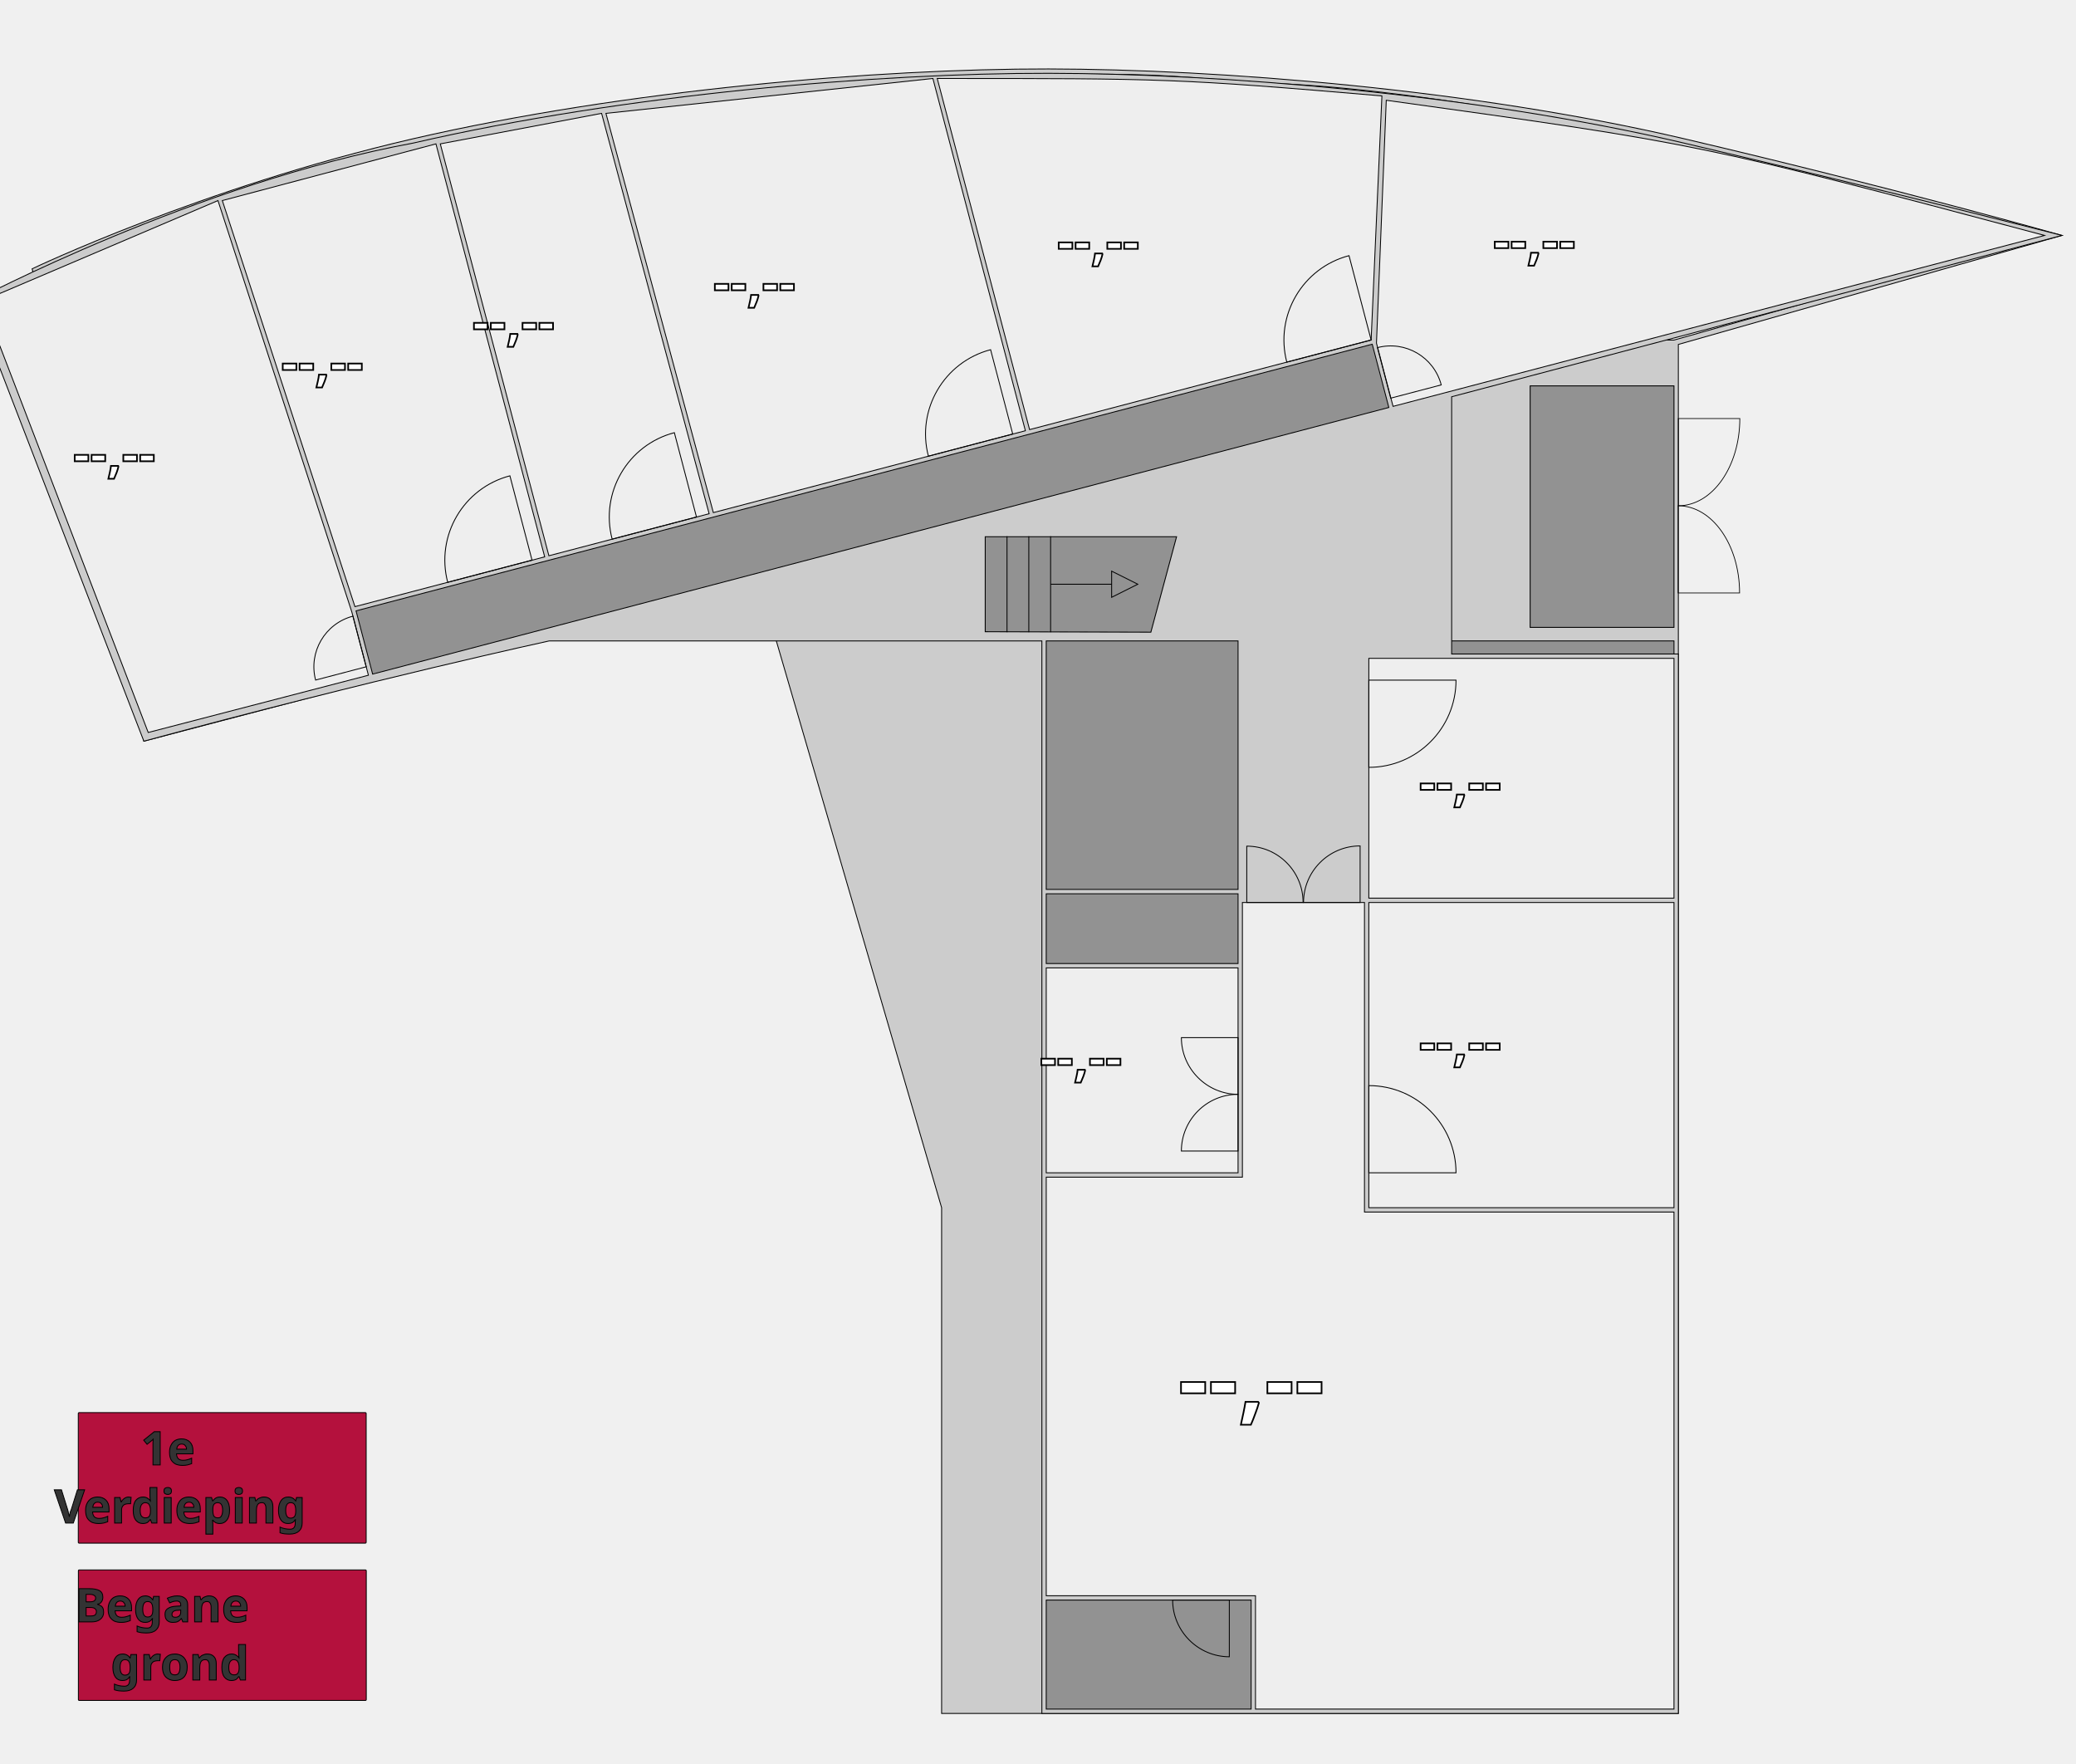
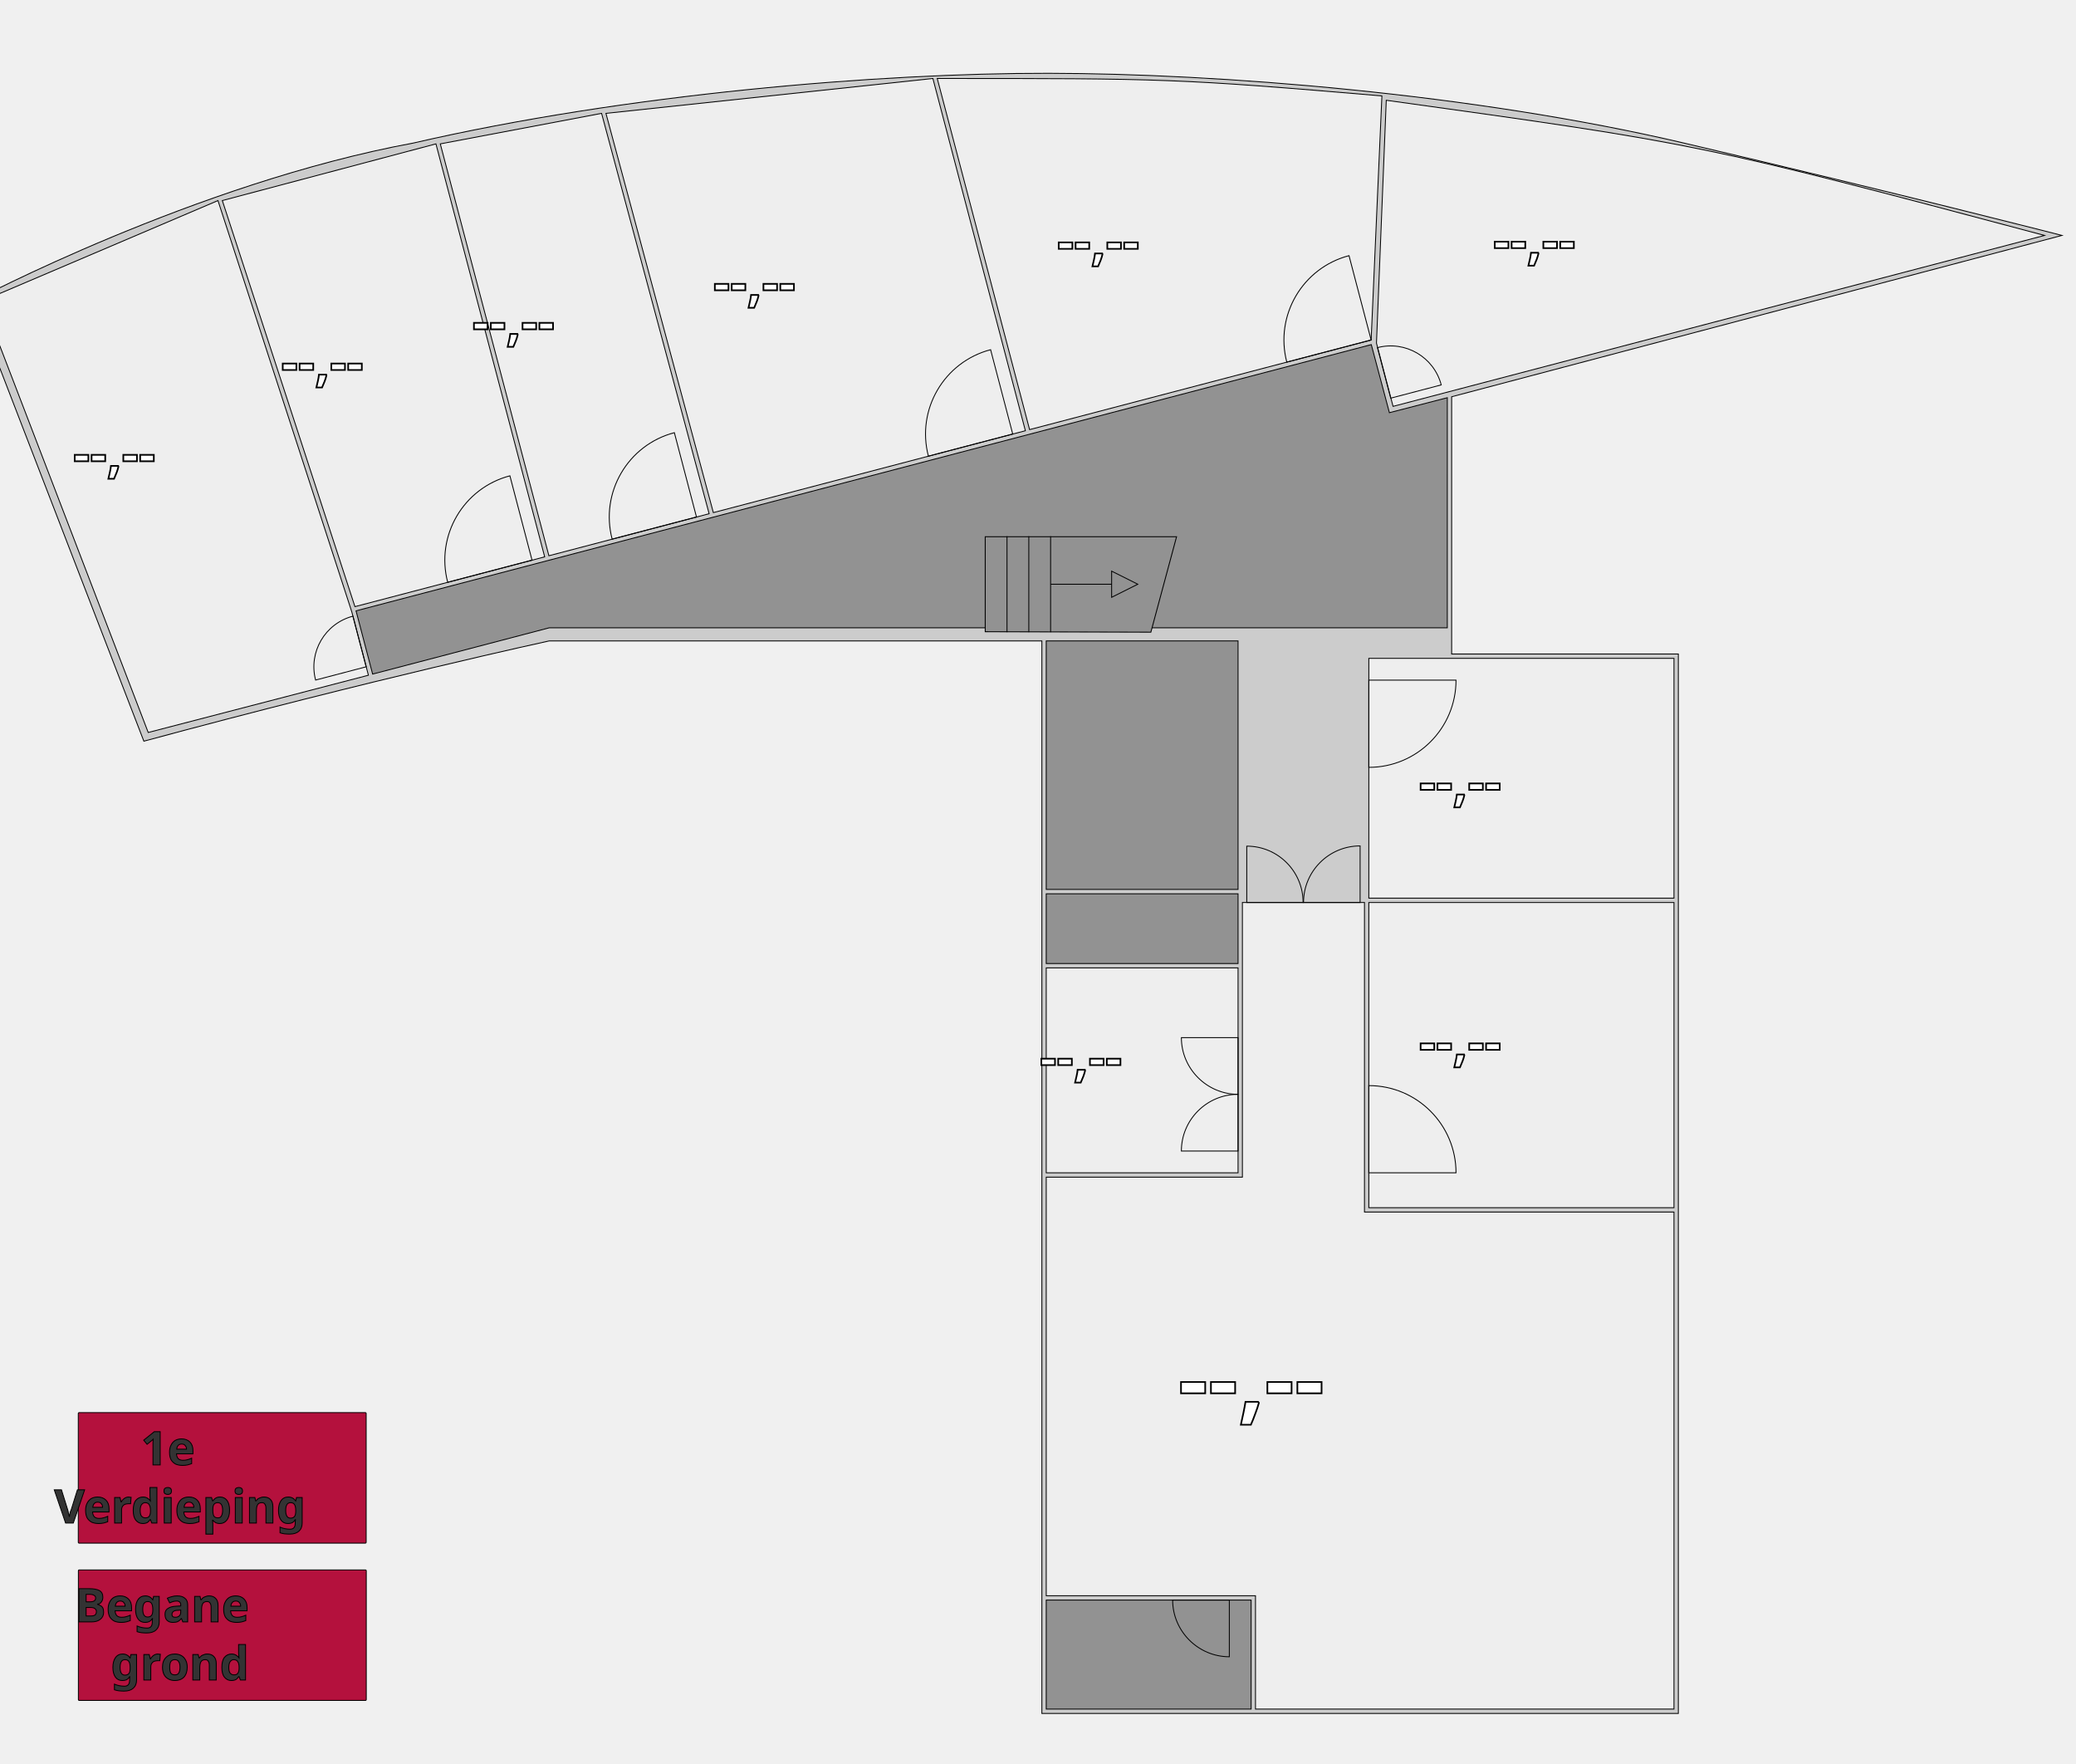
<svg xmlns="http://www.w3.org/2000/svg" width="126mm" height="107mm" viewBox="0 0 126 107" version="1.1" id="svg5">
  <style id="style448" />
  <defs id="defs2" />
-   <g id="LayerBG" style="display:inline">
+   <g id="LayerBG" style="display:none">
    <g id="grpRm0.01">
      <path id="rect4_1" style="fill:#eeeeee;fill-opacity:1;stroke:#000000;stroke-width:0.016;stroke-dasharray:none" d="m 51.851,10.701 -0.014,7.584 h -4.223 l -1.73e-4,3.686 h 3.443 v 1.063 h 0.794 v 1.701 h 8.474 V 15.875 h -6.886 v -5.174 z" />
      <path id="rect4_1-nocolour" style="fill:#cccccc;stroke:#000000;stroke-width:0.053;stroke-dasharray:none" d="m 1.95,16.313 6.781,28.666 37.306,-9.79 11.113,38.1 10e-7,30.692 h 44.715 V 20.902 L 125.148,14.287 c 0,0 -10.095,-2.861 -22.947,-5.871 C 89.348,5.408 73.925,4.199 63.643,4.184 53.36,4.168 37.937,5.447 25.085,8.417 12.232,11.387 1.95,16.313 1.95,16.313 Z" />
      <text xml:space="preserve" style="font-weight:bold;font-size:3.175px;font-family:sans-serif;-inkscape-font-specification:'sans-serif, Bold';text-align:center;text-anchor:middle;fill:#ffffff;fill-opacity:1;stroke:#000000;stroke-width:0.1;stroke-dasharray:none" x="58.737" y="28.575" id="valDisplay4_1">
        <tspan id="tspan938-7-3-1" style="font-size:3.175px;fill:#ffffff;fill-opacity:1;stroke-width:0.1;stroke-dasharray:none" x="58.737" y="28.575">--,--</tspan>
      </text>
    </g>
    <g id="grpRm0.12">
      <path id="rect2_5" style="fill:#eeeeee;fill-opacity:1;stroke:#000000;stroke-width:0.053;stroke-dasharray:none" d="m 76.2,50.8 -10e-7,28.31 -12.699,10e-7 L 63.5,92.869 H 73.819 V 96.838 H 76.2 l -10e-7,6.879 H 101.6 V 70.115 H 80.96 L 80.96,50.8 Z" />
      <path id="rect2_1-2-3" style="fill:#eeeeee;fill-opacity:0;stroke:#000000;stroke-width:0.032;stroke-dasharray:none" d="m 76.994,47.641 v 3.143 h 3.143 a 3.143,3.143 0 0 0 -3.143,-3.143 z" />
      <path id="rect2_1-2-76" style="fill:#eeeeee;fill-opacity:0;stroke:#000000;stroke-width:0.041;stroke-dasharray:none" d="m 73.812,92.889 v 3.955 h 3.955 a 3.955,3.955 0 0 0 -3.955,-3.955 z" />
      <text xml:space="preserve" style="font-weight:bold;font-size:5.644px;font-family:sans-serif;-inkscape-font-specification:'sans-serif, Bold';text-align:center;text-anchor:middle;fill:#ffffff;fill-opacity:1;stroke:#000000;stroke-width:0.1;stroke-dasharray:none" x="82.715" y="86.409" id="valDisplay2_5">
        <tspan id="tspan938-5" style="font-size:5.644px;fill:#ffffff;fill-opacity:1;stroke-width:0.1;stroke-dasharray:none" x="82.715" y="86.409">--,--</tspan>
      </text>
    </g>
    <g id="grpRm0.04">
      <rect style="fill:#eeeeee;fill-opacity:1;stroke:#000000;stroke-width:0.054;stroke-dasharray:none" id="rect2_1" width="12.435" height="18.785" x="63.5" y="38.894" />
      <path id="rect2_1-2" style="fill:#eeeeee;fill-opacity:0;stroke:#000000;stroke-width:0.054;stroke-dasharray:none" d="m 63.5,52.123 v 5.292 h 5.292 a 5.292,5.292 0 0 0 -5.292,-5.292 z" />
      <text xml:space="preserve" style="font-weight:bold;font-size:3.175px;font-family:sans-serif;-inkscape-font-specification:'sans-serif, Bold';text-align:center;text-anchor:middle;fill:#ffffff;fill-opacity:1;stroke:#000000;stroke-width:0.1;stroke-dasharray:none" x="69.805" y="50.049" id="valDisplay2_1">
        <tspan id="tspan938-3" style="font-size:3.175px;fill:#ffffff;fill-opacity:1;stroke-width:0.1;stroke-dasharray:none" x="69.805" y="50.049">--,--</tspan>
      </text>
    </g>
    <g id="grpRm0.07">
      <path id="rect4_3" style="fill:#eeeeee;stroke:#000000;stroke-width:0.055" d="m 63.235,4.498 c 6.615,0 6.879,0 12.965,0.529 V 20.637 H 63.235 Z" />
      <path id="rect2_1-2-68" style="fill:#eeeeee;fill-opacity:0;stroke:#000000;stroke-width:0.054;stroke-dasharray:none" d="m 69.585,20.637 h 5.292 V 15.346 A 5.292,5.292 0 0 0 69.585,20.637 Z" />
      <text xml:space="preserve" style="font-weight:bold;font-size:3.175px;font-family:sans-serif;-inkscape-font-specification:'sans-serif, Bold';text-align:center;text-anchor:middle;fill:#ffffff;fill-opacity:1;stroke:#000000;stroke-width:0.1;stroke-dasharray:none" x="69.805" y="15.124" id="valDisplay4_3">
        <tspan id="tspan938-4" style="font-size:3.175px;fill:#ffffff;fill-opacity:1;stroke-width:0.1;stroke-dasharray:none" x="69.805" y="15.124">--,--</tspan>
      </text>
    </g>
    <g id="grpRm0.08">
      <path style="fill:#eeeeee;fill-opacity:1;stroke:#000000;stroke-width:0.053;stroke-dasharray:none" d="m 101.6,20.637 22.49,-6.35 c 0,0 -29.633,-8.731 -47.625,-9.26 V 20.637 Z" id="rect4_4" />
      <path id="rect2_1-2-6" style="fill:#eeeeee;fill-opacity:0;stroke:#000000;stroke-width:0.054;stroke-dasharray:none" d="M 77.787,15.346 V 20.637 h 5.292 a 5.292,5.292 0 0 0 -5.292,-5.292 z" />
      <text xml:space="preserve" style="font-weight:bold;font-size:5.644px;font-family:sans-serif;-inkscape-font-specification:'sans-serif, Bold';text-align:center;text-anchor:middle;fill:#ffffff;fill-opacity:1;stroke:#000000;stroke-width:0.1;stroke-dasharray:none" x="92.321" y="16.854" id="valDisplay4_4">
        <tspan id="tspan938-7" style="font-size:5.644px;fill:#ffffff;fill-opacity:1;stroke-width:0.1;stroke-dasharray:none" x="92.321" y="16.854">--,--</tspan>
      </text>
    </g>
    <g id="grpRm0.03">
      <path id="rect4_2" style="fill:#eeeeee;stroke:#000000;stroke-width:0.053" d="m -44.835,-36.456 29.454,0.173 c 1.427,19.26 1.427,19.26 -1.121,37.855 l -28.814,0.216 z" transform="matrix(-0.2368381,-0.9715491,-0.9715491,0.2368381,0,0)" />
      <path id="rect2_1-2-9" style="fill:#eeeeee;fill-opacity:0;stroke:#000000;stroke-width:0.054;stroke-dasharray:none" d="M 40.972,14.658 39.688,9.525 34.554,10.81 a 5.292,5.292 0 0 0 6.418,3.849 z" />
      <text xml:space="preserve" style="font-weight:bold;font-size:5.644px;font-family:sans-serif;-inkscape-font-specification:'sans-serif, Bold';text-align:center;text-anchor:middle;fill:#ffffff;fill-opacity:1;stroke:#000000;stroke-width:0.1;stroke-dasharray:none" x="25.4" y="27.781" id="valDisplay4_2">
        <tspan id="tspan938" style="font-size:5.644px;fill:#ffffff;fill-opacity:1;stroke-width:0.1;stroke-dasharray:none" x="25.4" y="27.781">--,--</tspan>
      </text>
    </g>
    <g id="grpRm0.05">
      <rect style="fill:#eeeeee;fill-opacity:1;stroke:#000000;stroke-width:0.053;stroke-dasharray:none" id="rect2_2" width="12.435" height="12.171" x="63.5" y="57.944" />
      <path id="rect2_1-2-7" style="fill:#eeeeee;fill-opacity:0;stroke:#000000;stroke-width:0.054;stroke-dasharray:none" d="m 63.5,64.558 v 5.292 h 5.292 a 5.292,5.292 0 0 0 -5.292,-5.292 z" />
      <text xml:space="preserve" style="font-weight:bold;font-size:3.175px;font-family:sans-serif;-inkscape-font-specification:'sans-serif, Bold';text-align:center;text-anchor:middle;fill:#ffffff;fill-opacity:1;stroke:#000000;stroke-width:0.1;stroke-dasharray:none" x="69.805" y="65.924" id="valDisplay2_2">
        <tspan id="tspan938-33" style="font-size:3.175px;fill:#ffffff;fill-opacity:1;stroke-width:0.1;stroke-dasharray:none" x="69.805" y="65.924">--,--</tspan>
      </text>
    </g>
    <g id="grpRm0.06">
      <rect style="fill:#eeeeee;fill-opacity:1;stroke:#000000;stroke-width:0.053;stroke-dasharray:none" id="rect2_3" width="12.435" height="8.485" x="63.5" y="70.361" />
      <path id="rect2_1-2-1" style="fill:#eeeeee;fill-opacity:0;stroke:#000000;stroke-width:0.054;stroke-dasharray:none" d="m 68.792,70.644 h -5.292 v 5.292 a 5.292,5.292 0 0 0 5.292,-5.292 z" />
      <text xml:space="preserve" style="font-weight:bold;font-size:3.175px;font-family:sans-serif;-inkscape-font-specification:'sans-serif, Bold';text-align:center;text-anchor:middle;fill:#ffffff;fill-opacity:1;stroke:#000000;stroke-width:0.1;stroke-dasharray:none" x="69.805" y="75.896" id="valDisplay2_3">
        <tspan id="tspan938-8" style="font-size:3.175px;fill:#ffffff;fill-opacity:1;stroke-width:0.1;stroke-dasharray:none" x="69.805" y="75.896">--,--</tspan>
      </text>
    </g>
    <g id="g825" style="stroke-width:0.053;stroke-dasharray:none">
      <rect style="fill:#929292;fill-opacity:1;stroke:#000000;stroke-width:0.053;stroke-dasharray:none" id="rect822" width="20.637" height="9.525" x="80.963" y="38.894" />
      <path id="rect2_1-2-4" style="fill:#eeeeee;fill-opacity:0;stroke:#000000;stroke-width:0.054;stroke-dasharray:none" d="m 86.254,38.894 h -5.292 v 5.292 a 5.292,5.292 0 0 0 5.292,-5.292 z" />
    </g>
    <g id="g2435">
      <path id="rect1536" style="fill:#929292;stroke:#000000;stroke-width:0.055" d="m 59.797,32.571 h 11.613 l -1.56,5.793 -10.053,-0.028 z" />
      <path style="fill:#929292;fill-opacity:1;stroke:#000000;stroke-width:0.053;stroke-dasharray:none" d="m 61.119,32.544 v 5.821 z" id="path1592" />
      <path style="fill:#929292;fill-opacity:1;stroke:#000000;stroke-width:0.053;stroke-dasharray:none" d="m 62.442,32.544 v 5.821 z" id="path1592-1" />
      <path style="fill:#929292;fill-opacity:1;stroke:#000000;stroke-width:0.053;stroke-dasharray:none" d="m 63.765,32.544 v 5.821 z" id="path1592-6" />
      <path id="rect2446" style="fill:#929292;stroke:#000000;stroke-width:0.053" d="m 67.469,34.66 1.587,0.794 v 0 l -1.587,0.794 -10e-7,-10e-7 z m -3.704,0.794 h 3.704 z" />
    </g>
    <g id="g1438">
      <path id="rect2_1-2-6-4" style="fill:#929292;fill-opacity:0;stroke:#000000;stroke-width:0.046;stroke-dasharray:none" d="m 101.851,30.692 v 5.292 h 3.731 A 3.731,5.292 0 0 0 101.851,30.692 Z" />
      <path id="rect2_1-2-6-4-4" style="fill:#929292;fill-opacity:0;stroke:#000000;stroke-width:0.046;stroke-dasharray:none" d="m 105.596,25.4 h -3.731 v 5.292 A 3.731,5.292 0 0 0 105.596,25.4 Z" />
      <rect style="fill:#929292;fill-opacity:1;stroke:#000000;stroke-width:0.055;stroke-dasharray:none" id="rect1435" width="8.729" height="14.656" x="92.87" y="23.417" ry="0" />
    </g>
    <g id="g3328">
      <path id="rect3320" style="fill:#929292;stroke:#000000;stroke-width:0.053" d="m 63.5,97.102 h 12.435 v 6.615 H 63.5 Z" />
    </g>
    <g id="grpRm0.11">
      <path id="rect2_4" style="fill:#eeeeee;stroke:#000000;stroke-width:0.053" d="m 81.227,50.859 20.346,-0.058 v 18.991 l -20.346,0.058 z" />
      <path id="rect2_1-2-4-8" style="fill:#eeeeee;fill-opacity:0;stroke:#000000;stroke-width:0.054;stroke-dasharray:none" d="m 81.227,62.971 v 5.292 h 5.292 a 5.292,5.292 0 0 0 -5.292,-5.292 z" />
      <text xml:space="preserve" style="font-weight:bold;font-size:3.175px;font-family:sans-serif;-inkscape-font-specification:'sans-serif, Bold';text-align:center;text-anchor:middle;fill:#ffffff;fill-opacity:1;stroke:#000000;stroke-width:0.1;stroke-dasharray:none" x="91.4" y="60.926" id="valDisplay2_4">
        <tspan id="tspan938-7-3" style="font-size:3.175px;fill:#ffffff;fill-opacity:1;stroke-width:0.1;stroke-dasharray:none" x="91.4" y="60.926">--,--</tspan>
      </text>
    </g>
  </g>
  <g id="Layer1e" style="display:inline">
    <path id="path1025" style="display:inline;fill:#cccccc;stroke:#000000;stroke-width:0.053;stroke-dasharray:none" d="m 63.643,4.448 c -10.282,-0.016 -25.705,1.263 -38.558,4.233 C 11.906,11.113 -1.587,18.256 -1.587,18.256 L 8.731,44.979 C 22.708,41.199 33.337,38.894 33.337,38.894 h 29.898 c 0,0 0,65.088 -8e-6,65.088 H 101.865 V 39.687 H 88.106 c 2e-5,-5.497 8e-6,-15.61 8e-6,-15.61 l 37.042,-9.79 c 0,0 -10.095,-2.597 -22.947,-5.606 C 89.348,5.672 73.925,4.464 63.643,4.448 Z" />
    <g id="g7455">
      <g id="grpRm1.11">
        <path id="rect3_2" style="fill:#eeeeee;stroke:#000000;stroke-width:0.053" d="m 63.5,58.737 h 11.642 v 12.435 l -11.642,3e-6 z" />
        <path id="rect2_1-2-6-6-9" style="display:inline;fill:#eeeeee;fill-opacity:0;stroke:#000000;stroke-width:0.053;stroke-dasharray:none" d="m 71.702,69.85 h 3.44 v -3.44 c -1.897,0 -3.44,1.543 -3.44,3.44 z" />
        <path id="path7153-3" style="display:inline;fill:#eeeeee;fill-opacity:0;stroke:#000000;stroke-width:0.053;stroke-dasharray:none" d="m 75.142,66.41 v -3.44 h -3.44 c 0,1.888 1.551,3.44 3.44,3.44 z" />
        <text xml:space="preserve" style="font-weight:bold;font-size:3.175px;font-family:sans-serif;-inkscape-font-specification:'sans-serif, Bold';text-align:center;text-anchor:middle;display:inline;fill:#ffffff;fill-opacity:1;stroke:#000000;stroke-width:0.1;stroke-dasharray:none" x="69.321" y="65.293" id="valDisplay3_2">
          <tspan id="tspan938-8-2-5" style="font-size:3.175px;fill:#ffffff;fill-opacity:1;stroke-width:0.1;stroke-dasharray:none" x="69.321" y="65.293">--,--</tspan>
        </text>
      </g>
      <g id="g7119">
        <path id="rect6883" style="fill:#929292;stroke:#000000;stroke-width:0.053;fill-opacity:1" d="m 63.5,54.24 h 11.642 l 10e-7,4.233 -11.642,1e-6 z" />
      </g>
      <g id="grpRm1.12">
        <path id="rect3_3" style="fill:#eeeeee;stroke:#000000;stroke-width:0.053" d="M 83.079,54.769 H 101.6 v 18.521 l -18.521,10e-7 z" />
        <path id="rect2_1-2-6-0" style="display:inline;fill:#eeeeee;fill-opacity:0;stroke:#000000;stroke-width:0.054;stroke-dasharray:none" d="m 83.079,65.881 v 5.292 h 5.292 a 5.292,5.292 0 0 0 -5.292,-5.292 z" />
        <text xml:space="preserve" style="font-weight:bold;font-size:3.175px;font-family:sans-serif;-inkscape-font-specification:'sans-serif, Bold';text-align:center;text-anchor:middle;display:inline;fill:#ffffff;fill-opacity:1;stroke:#000000;stroke-width:0.1;stroke-dasharray:none" x="92.34" y="64.367" id="valDisplay3_3">
          <tspan id="tspan938-8-2-3" style="font-size:3.175px;fill:#ffffff;fill-opacity:1;stroke-width:0.1;stroke-dasharray:none" x="92.34" y="64.367">--,--</tspan>
        </text>
      </g>
      <g id="grpRm1.07">
        <path id="rect3_1" style="fill:#eeeeee;stroke:#000000;stroke-width:0.053;stroke-dasharray:none" d="M 83.079,39.952 101.6,39.952 V 54.504 H 83.079 Z" />
        <path id="rect2_1-2-6-0-2" style="display:inline;fill:#eeeeee;fill-opacity:0;stroke:#000000;stroke-width:0.053;stroke-dasharray:none" d="m 88.371,41.275 h -5.292 v 5.292 a 5.292,5.292 0 0 0 5.292,-5.292 z" />
        <text xml:space="preserve" style="font-weight:bold;font-size:3.175px;font-family:sans-serif;-inkscape-font-specification:'sans-serif, Bold';text-align:center;text-anchor:middle;display:inline;fill:#ffffff;fill-opacity:1;stroke:#000000;stroke-width:0.1;stroke-dasharray:none" x="92.34" y="48.589" id="valDisplay3_1">
          <tspan id="tspan938-8-2" style="font-size:3.175px;fill:#ffffff;fill-opacity:1;stroke-width:0.1;stroke-dasharray:none" x="92.34" y="48.589">--,--</tspan>
        </text>
      </g>
      <g id="grpRm1.13">
        <path id="rect3_4" style="fill:#eeeeee;stroke:#000000;stroke-width:0.053;stroke-dasharray:none" d="M 75.406,54.769 V 71.438 l -11.906,-10e-7 v 25.4 c 4.233,0.004 8.467,0.002 12.7,0 v 6.879 l 25.4,-5e-5 c -3.2e-4,-23.23 -5e-4,-0.533 -5.2e-4,-30.162 L 82.815,73.554 V 54.769 Z" />
        <path id="rect2_1-2-6-6" style="display:inline;fill:#eeeeee;fill-opacity:0;stroke:#000000;stroke-width:0.053;stroke-dasharray:none" d="m 79.116,54.769 h 3.434 v -3.434 a 3.434,3.434 0 0 0 -3.434,3.434 z" />
        <path id="path7153" style="display:inline;fill:#eeeeee;fill-opacity:0;stroke:#000000;stroke-width:0.053;stroke-dasharray:none" d="m 75.671,51.349 v 3.419 h 3.419 a 3.419,3.419 0 0 0 -3.419,-3.419 z" />
        <text xml:space="preserve" style="font-weight:bold;font-size:5.644px;font-family:sans-serif;-inkscape-font-specification:'sans-serif, Bold';text-align:center;text-anchor:middle;display:inline;fill:#ffffff;fill-opacity:1;stroke:#000000;stroke-width:0.1;stroke-dasharray:none" x="82.55" y="85.725" id="valDisplay3_4">
          <tspan id="tspan938-80" style="font-size:5.644px;fill:#ffffff;fill-opacity:1;stroke-width:0.1;stroke-dasharray:none" x="82.55" y="85.725">--,--</tspan>
        </text>
      </g>
      <g id="g7107">
        <path id="rect3320-5" style="display:inline;fill:#929292;stroke:#000000;stroke-width:0.053" d="m 63.5,97.102 h 12.435 v 6.615 H 63.5 Z" />
        <path id="path7153-3-4" style="display:inline;fill:#eeeeee;fill-opacity:0;stroke:#000000;stroke-width:0.053;stroke-dasharray:none" d="m 74.612,100.542 v -3.44 h -3.44 c 0,1.888 1.551,3.44 3.44,3.44 z" />
      </g>
      <g id="g7498" style="display:inline">
        <rect style="display:inline;fill:#929292;fill-opacity:1;stroke:#000000;stroke-width:0.053;stroke-dasharray:none" id="rect7433" width="11.642" height="15.081" x="63.5" y="38.894" />
      </g>
    </g>
    <g id="g6738" transform="rotate(-14.7,26.35997,32.62829)" style="display:inline">
      <g id="g6604" transform="translate(142.875,-39.6875)">
-         <path id="rect5100" style="fill:#929292;stroke:#000000;stroke-width:0.053;fill-opacity:1" d="m -58.473,75.406 v 3.969 H -122.237 v -3.969 z" />
+         <path id="rect5100" style="fill:#929292;fill-opacity:1;stroke:#000000;stroke-width:0.053" d="m -58.535,75.414 0.015,4.275 3.63,0.013 -3.544,13.507 -52.72,-13.831 -11.083,-0.004 v -3.969 z" />
      </g>
      <g id="grpRm1.01" style="display:inline" transform="translate(142.875,-39.6875)">
        <path id="rect5_1" style="fill:#eeeeee;stroke:#000000;stroke-width:0.053" d="m -53.893,61.303 c 17.755,7.393 17.755,7.393 36.563,18.072 h -40.878 l 2e-6,-3.969 z" />
        <path id="rect2_1-2-1-7-3" style="display:inline;fill:#eeeeee;fill-opacity:0;stroke:#000000;stroke-width:0.053;stroke-dasharray:none" d="m -58.219,75.687 v 3.17 h 3.17 a 3.17,3.17 0 0 0 -3.17,-3.17 z" />
        <text xml:space="preserve" style="font-weight:bold;font-size:3.175px;font-family:sans-serif;-inkscape-font-specification:'sans-serif, Bold';text-align:center;text-anchor:middle;display:inline;fill:#ffffff;fill-opacity:1;stroke:#000000;stroke-width:0.1;stroke-dasharray:none" x="-23.873" y="82.599" id="valDisplay5_1" transform="rotate(14.7)">
          <tspan id="tspan938-8-2-5-3-9-4-0" style="font-size:3.175px;fill:#ffffff;fill-opacity:1;stroke-width:0.1;stroke-dasharray:none" x="-23.873" y="82.599">--,--</tspan>
        </text>
      </g>
      <g id="grpRm1.02" style="display:inline" transform="translate(142.875,-39.6875)">
        <path id="rect5_2" style="fill:#eeeeee;stroke:#000000;stroke-width:0.053;stroke-dasharray:none" d="m -79.918,53.108 c 13.308,3.491 14.076,3.693 25.836,7.872 l -4.391,14.161 h -21.431 z" />
        <path id="rect2_1-2-1-7-6" style="display:inline;fill:#eeeeee;fill-opacity:0;stroke:#000000;stroke-width:0.054;stroke-dasharray:none" d="m -63.765,75.142 h 5.292 v -5.292 a 5.292,5.292 0 0 0 -5.292,5.292 z" />
        <text xml:space="preserve" style="font-weight:bold;font-size:3.175px;font-family:sans-serif;-inkscape-font-specification:'sans-serif, Bold';text-align:center;text-anchor:middle;display:inline;fill:#ffffff;fill-opacity:1;stroke:#000000;stroke-width:0.1;stroke-dasharray:none" x="-50.335" y="82.645" id="valDisplay5_2" transform="rotate(14.7)">
          <tspan id="tspan938-8-2-5-3-9-4-6" style="font-size:3.175px;fill:#ffffff;fill-opacity:1;stroke-width:0.1;stroke-dasharray:none" x="-50.335" y="82.645">--,--</tspan>
        </text>
      </g>
      <g id="grpRm1.03" style="display:inline" transform="translate(142.875,-39.6875)">
        <path id="rect5_3" style="fill:#eeeeee;stroke:#000000;stroke-width:0.053" d="m -99.905,50.053 19.731,2.988 0.005,22.101 h -19.579 z" />
        <path id="rect2_1-2-1-7-5" style="display:inline;fill:#eeeeee;fill-opacity:0;stroke:#000000;stroke-width:0.053;stroke-dasharray:none" d="m -86.254,75.142 h 5.292 v -5.292 a 5.292,5.292 0 0 0 -5.292,5.292 z" />
        <text xml:space="preserve" style="font-weight:bold;font-size:3.175px;font-family:sans-serif;-inkscape-font-specification:'sans-serif, Bold';text-align:center;text-anchor:middle;display:inline;fill:#ffffff;fill-opacity:1;stroke:#000000;stroke-width:0.1;stroke-dasharray:none" x="-71.206" y="85.161" id="valDisplay5_3" transform="rotate(14.7)">
          <tspan id="tspan938-8-2-5-3-9-4-5" style="font-size:3.175px;fill:#ffffff;fill-opacity:1;stroke-width:0.1;stroke-dasharray:none" x="-71.206" y="85.161">--,--</tspan>
        </text>
      </g>
      <g id="grpRm1.05" transform="translate(142.875,-39.6875)">
        <path id="rect5_5" style="fill:#eeeeee;stroke:#000000;stroke-width:0.053" d="m -123.769,49.263 13.413,-0.037 0.025,25.916 h -11.906 z" />
        <path id="rect2_1-2-1-7-2" style="display:inline;fill:#eeeeee;fill-opacity:0;stroke:#000000;stroke-width:0.054;stroke-dasharray:none" d="m -116.417,75.142 h 5.292 v -5.292 a 5.292,5.292 0 0 0 -5.292,5.292 z" />
        <text xml:space="preserve" style="font-weight:bold;font-size:3.175px;font-family:sans-serif;-inkscape-font-specification:'sans-serif, Bold';text-align:center;text-anchor:middle;display:inline;fill:#ffffff;fill-opacity:1;stroke:#000000;stroke-width:0.1;stroke-dasharray:none" x="-97.435" y="89.997" id="valDisplay5_5" transform="rotate(14.7)">
          <tspan id="tspan938-8-2-5-3-9" style="font-size:3.175px;fill:#ffffff;fill-opacity:1;stroke-width:0.1;stroke-dasharray:none" x="-97.435" y="89.997">--,--</tspan>
        </text>
      </g>
      <g id="grpRm1.04" style="display:inline" transform="translate(142.875,-39.6875)">
        <path id="rect5_4" style="fill:#eeeeee;stroke:#000000;stroke-width:0.053" d="m -110.1,49.293 9.939,0.693 0.148,25.156 h -10.054 z" />
        <path id="rect2_1-2-1-7-9" style="display:inline;fill:#eeeeee;fill-opacity:0;stroke:#000000;stroke-width:0.054;stroke-dasharray:none" d="m -106.098,75.142 h 5.292 v -5.292 a 5.292,5.292 0 0 0 -5.292,5.292 z" />
        <text xml:space="preserve" style="font-weight:bold;font-size:3.175px;font-family:sans-serif;-inkscape-font-specification:'sans-serif, Bold';text-align:center;text-anchor:middle;display:inline;fill:#ffffff;fill-opacity:1;stroke:#000000;stroke-width:0.1;stroke-dasharray:none" x="-85.83" y="87.528" id="valDisplay5_4" transform="rotate(14.7)">
          <tspan id="tspan938-8-2-5-3-9-4" style="font-size:3.175px;fill:#ffffff;fill-opacity:1;stroke-width:0.1;stroke-dasharray:none" x="-85.83" y="87.528">--,--</tspan>
        </text>
      </g>
      <g id="grpRm1.06" transform="translate(142.875,-39.6875)">
        <path id="rect5_6" style="fill:#eeeeee;stroke:#000000;stroke-width:0.053" d="m -139.389,51.457 3.078,27.888 13.809,0.031 v -3.969 l -1.523,-26.21 z" />
        <path id="rect2_1-2-1-7" style="display:inline;fill:#eeeeee;fill-opacity:0;stroke:#000000;stroke-width:0.053;stroke-dasharray:none" d="m -125.677,78.846 h 3.175 V 75.671 a 3.175,3.175 0 0 0 -3.175,3.175 z" />
        <text xml:space="preserve" style="font-weight:bold;font-size:3.175px;font-family:sans-serif;-inkscape-font-specification:'sans-serif, Bold';text-align:center;text-anchor:middle;display:inline;fill:#ffffff;fill-opacity:1;stroke:#000000;stroke-width:0.1;stroke-dasharray:none" x="-110.06" y="95.533" id="valDisplay5_6" transform="rotate(14.7)">
          <tspan id="tspan938-8-2-5-3" style="font-size:3.175px;fill:#ffffff;fill-opacity:1;stroke-width:0.1;stroke-dasharray:none" x="-110.06" y="95.533">--,--</tspan>
        </text>
      </g>
    </g>
    <g id="g6750" style="display:inline">
      <path id="path6740" style="fill:#929292;stroke:#000000;stroke-width:0.055" d="m 59.797,32.571 h 11.613 l -1.56,5.793 -10.053,-0.028 z" />
      <path style="fill:#929292;fill-opacity:1;stroke:#000000;stroke-width:0.053;stroke-dasharray:none" d="m 61.119,32.544 v 5.821 z" id="path6742" />
      <path style="fill:#929292;fill-opacity:1;stroke:#000000;stroke-width:0.053;stroke-dasharray:none" d="m 62.442,32.544 v 5.821 z" id="path6744" />
      <path style="fill:#929292;fill-opacity:1;stroke:#000000;stroke-width:0.053;stroke-dasharray:none" d="m 63.765,32.544 v 5.821 z" id="path6746" />
      <path id="path6748" style="fill:#929292;stroke:#000000;stroke-width:0.053" d="m 67.469,34.66 1.587,0.794 v 0 l -1.587,0.794 -10e-7,-10e-7 z m -3.704,0.794 h 3.704 z" />
    </g>
  </g>
  <g id="layer3" style="display:inline">
    <g id="select1e">
      <rect style="fill:#b4113d;fill-opacity:1;stroke:#000000;stroke-width:0.053;stroke-dasharray:none" id="rect1e" width="17.474" height="7.922" x="4.751" y="85.725" ry="0.053" />
      <text xml:space="preserve" style="font-weight:bold;font-size:2.822px;font-family:sans-serif;-inkscape-font-specification:'sans-serif, Bold';text-align:center;text-anchor:middle;fill:#333333;fill-opacity:1;stroke:#000000;stroke-width:0.053" x="13.494" y="88.9" id="text3910">
        <tspan id="tspan3908" style="font-size:2.822px;fill:#333333;fill-opacity:1;stroke-width:0.053" x="13.494" y="88.9">1e</tspan>
        <tspan style="font-size:2.822px;fill:#333333;fill-opacity:1;stroke-width:0.053" x="13.494" y="92.428" id="tspan3912">Verdieping</tspan>
      </text>
    </g>
    <g id="selectBG">
      <rect style="fill:#b4113d;fill-opacity:1;stroke:#000000;stroke-width:0.053;stroke-dasharray:none" id="rectBG" width="17.474" height="7.922" x="4.757" y="95.271" ry="0.053" />
      <text xml:space="preserve" style="font-weight:bold;font-size:2.822px;font-family:sans-serif;-inkscape-font-specification:'sans-serif, Bold';text-align:center;text-anchor:middle;fill:#333333;fill-opacity:1;stroke:#000000;stroke-width:0.053" x="13.494" y="98.425" id="text3910-1">
        <tspan style="font-size:2.822px;fill:#333333;fill-opacity:1;stroke-width:0.053" x="13.494" y="98.425" id="tspan3912-7">Begane </tspan>
        <tspan style="font-size:2.822px;fill:#333333;fill-opacity:1;stroke-width:0.053" x="13.494" y="101.953" id="tspan4889">grond</tspan>
      </text>
    </g>
  </g>
</svg>
